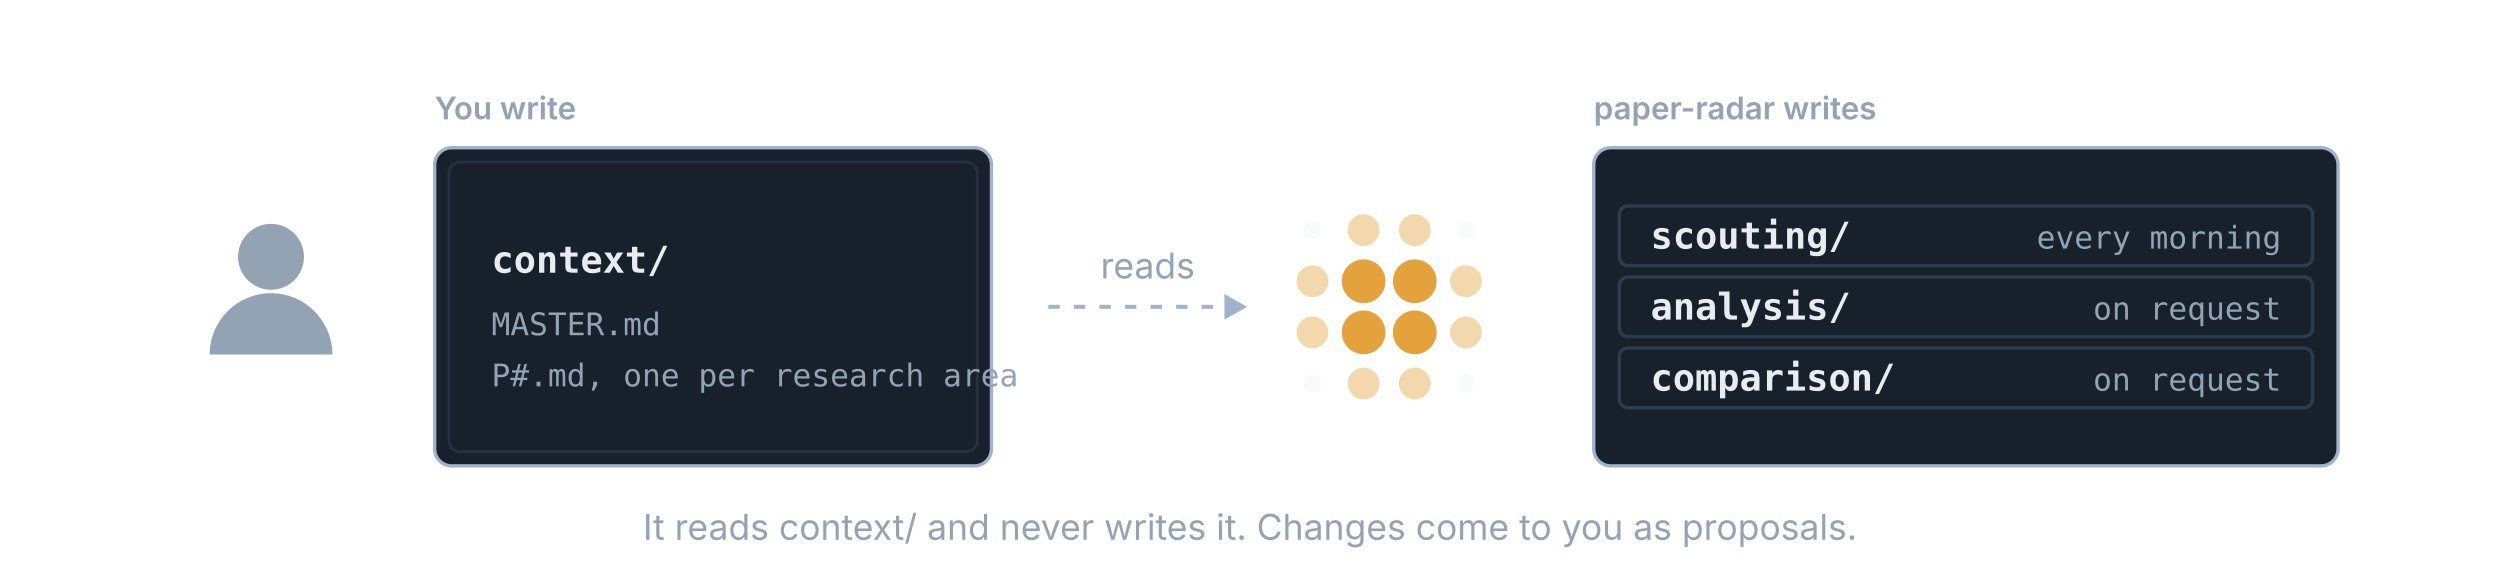
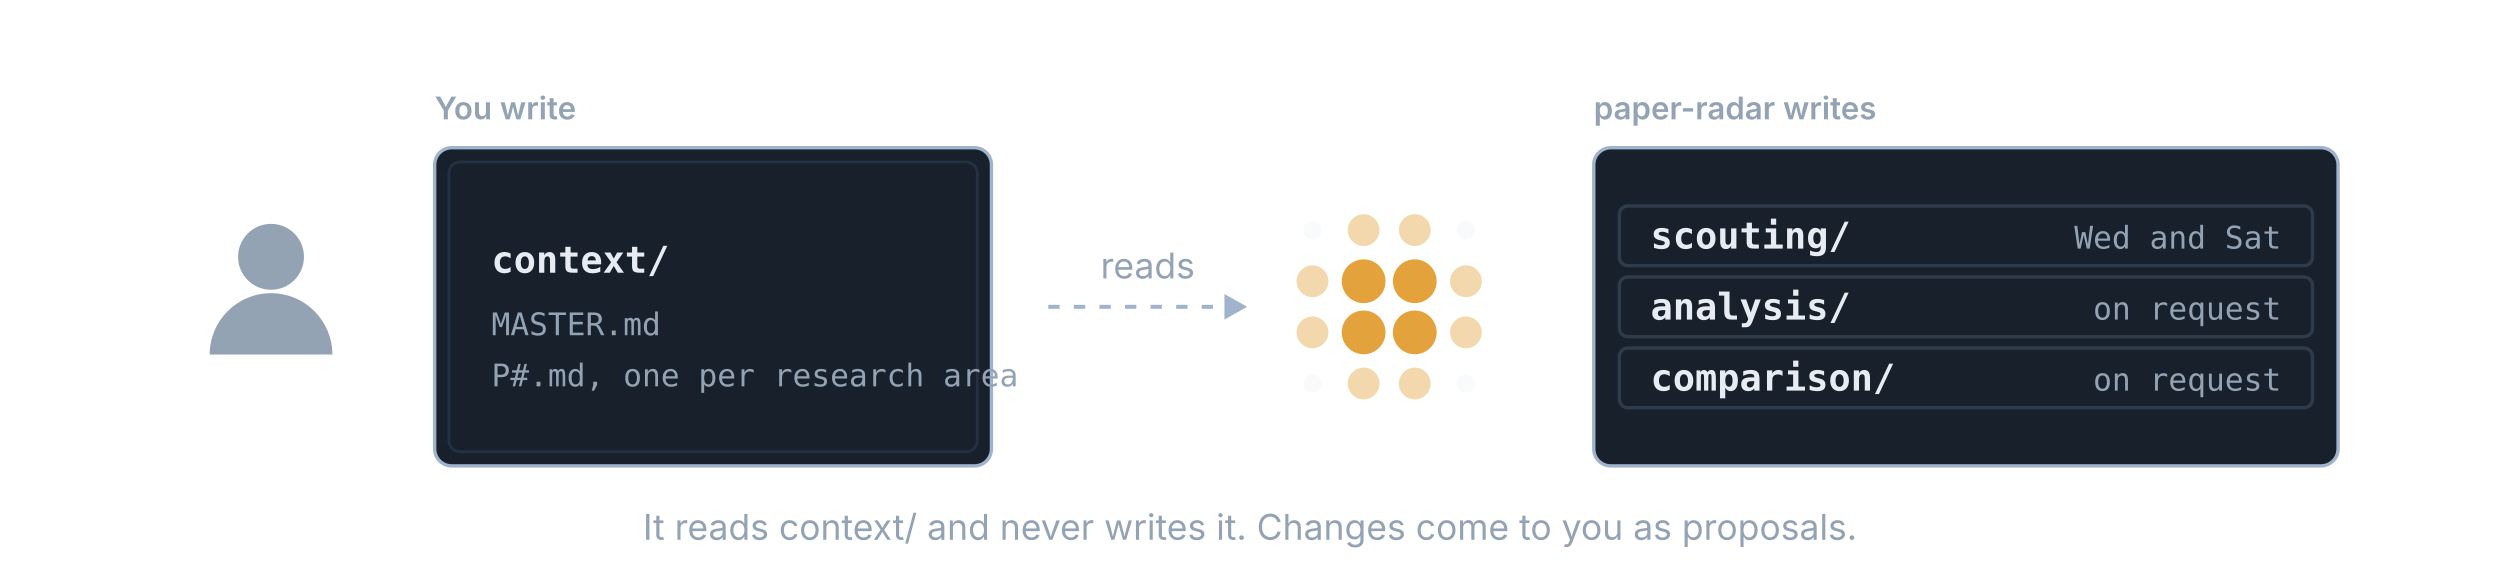
<svg xmlns="http://www.w3.org/2000/svg" width="880" height="204" viewBox="0 0 880 204" role="img" aria-label="Who writes what: you write context/, and paper-radar reads it and writes scouting/, analysis/ and comparison/. Changes to context/ come to you as proposals.">
  <style>
    .tx-rest  { fill: #E6ECF2; opacity: .28; }
    .tx-halo  { fill: #E3A23B; opacity: .42; }
    .tx-core  { fill: #E3A23B; }
    .lens     { fill: none; stroke: #E6ECF2; stroke-width: 2.4; stroke-linecap: round; }
    .person   { fill: #93A3B4; }

    .mine  { fill: #17202B; stroke: #9FB4CC; stroke-width: 1.2; }
    .matte { fill: none; stroke: #243142; stroke-width: 1; }
    .row   { fill: #17202B; stroke: #2E3B4A; stroke-width: 1.2; }
    .eb    { fill: #93A3B4; font: 600 11px system-ui, -apple-system, 'Segoe UI', 'Apple SD Gothic Neo', 'Noto Sans KR', sans-serif; }
    .p     { fill: #E6ECF2; font: 700 13px ui-monospace, SFMono-Regular, 'SF Mono', Menlo, Consolas, monospace; }
    .ps    { fill: #93A3B4; font: 11px ui-monospace, SFMono-Regular, 'SF Mono', Menlo, Consolas, monospace; }
    .note  { fill: #93A3B4; font: 12.5px system-ui, -apple-system, 'Segoe UI', 'Apple SD Gothic Neo', 'Noto Sans KR', sans-serif; }
    .wire  { fill: none; stroke: #9FB4CC; stroke-width: 1.4; stroke-dasharray: 4 5; }
    .head  { fill: #9FB4CC; }
    @media (prefers-reduced-motion: reduce) {
      * { animation: none !important; }
    }
  </style>
  <g transform="translate(37.0 0)">
    <text class="eb" x="116" y="42">You write</text>
    <g transform="translate(20 64.0) scale(0.8)">
      <circle class="person" cx="48" cy="33" r="14.5" />
      <path class="person" d="M21 76 a27 27 0 0 1 54 0 Z" />
    </g>
    <rect class="mine" x="116" y="52" width="196" height="112" rx="6" />
    <rect class="matte" x="121" y="57" width="186" height="102" rx="4" />
    <text class="p" x="136" y="96.0">context/</text>
    <text class="ps" x="136" y="118.0">MASTER.md</text>
    <text class="ps" x="136" y="136.0">P#.md, one per research area</text>
    <path class="wire" d="M332 108.0 H394" />
    <path class="head" d="M402 108.0 l-8 -4.5 v9 Z" />
    <text class="note" x="367.0" y="98.0" text-anchor="middle">reads</text>
    <circle class="tx-rest" cx="425.0" cy="81.0" r="3.2" />
    <circle class="tx-halo" cx="443.0" cy="81.0" r="5.6" />
    <circle class="tx-halo" cx="461.0" cy="81.0" r="5.6" />
    <circle class="tx-rest" cx="479.0" cy="81.0" r="3.2" />
    <circle class="tx-halo" cx="425.0" cy="99.0" r="5.6" />
    <circle class="tx-core" cx="443.0" cy="99.0" r="7.7" />
    <circle class="tx-core" cx="461.0" cy="99.0" r="7.7" />
    <circle class="tx-halo" cx="479.0" cy="99.0" r="5.6" />
    <circle class="tx-halo" cx="425.0" cy="117.0" r="5.6" />
    <circle class="tx-core" cx="443.0" cy="117.0" r="7.7" />
    <circle class="tx-core" cx="461.0" cy="117.0" r="7.7" />
    <circle class="tx-halo" cx="479.0" cy="117.0" r="5.6" />
    <circle class="tx-rest" cx="425.0" cy="135.0" r="3.2" />
    <circle class="tx-halo" cx="443.0" cy="135.0" r="5.6" />
    <circle class="tx-halo" cx="461.0" cy="135.0" r="5.6" />
    <circle class="tx-rest" cx="479.0" cy="135.0" r="3.2" />
    <text class="eb" x="524" y="42">paper-radar writes</text>
    <rect class="mine" x="524" y="52" width="262" height="112" rx="6" />
    <rect class="row" x="533" y="72.5" width="244" height="21" rx="3" />
    <text class="p" x="544" y="87.5">scouting/</text>
-     <text class="ps" x="766" y="87.5" text-anchor="end">every morning</text>
+     <text class="ps" x="766" y="87.5" text-anchor="end">Wed and Sat</text>
    <rect class="row" x="533" y="97.5" width="244" height="21" rx="3" />
    <text class="p" x="544" y="112.5">analysis/</text>
    <text class="ps" x="766" y="112.5" text-anchor="end">on request</text>
    <rect class="row" x="533" y="122.5" width="244" height="21" rx="3" />
    <text class="p" x="544" y="137.5">comparison/</text>
    <text class="ps" x="766" y="137.5" text-anchor="end">on request</text>
    <text class="note" x="403.0" y="190" text-anchor="middle">It reads context/ and never writes it. Changes come to you as proposals.</text>
  </g>
</svg>
